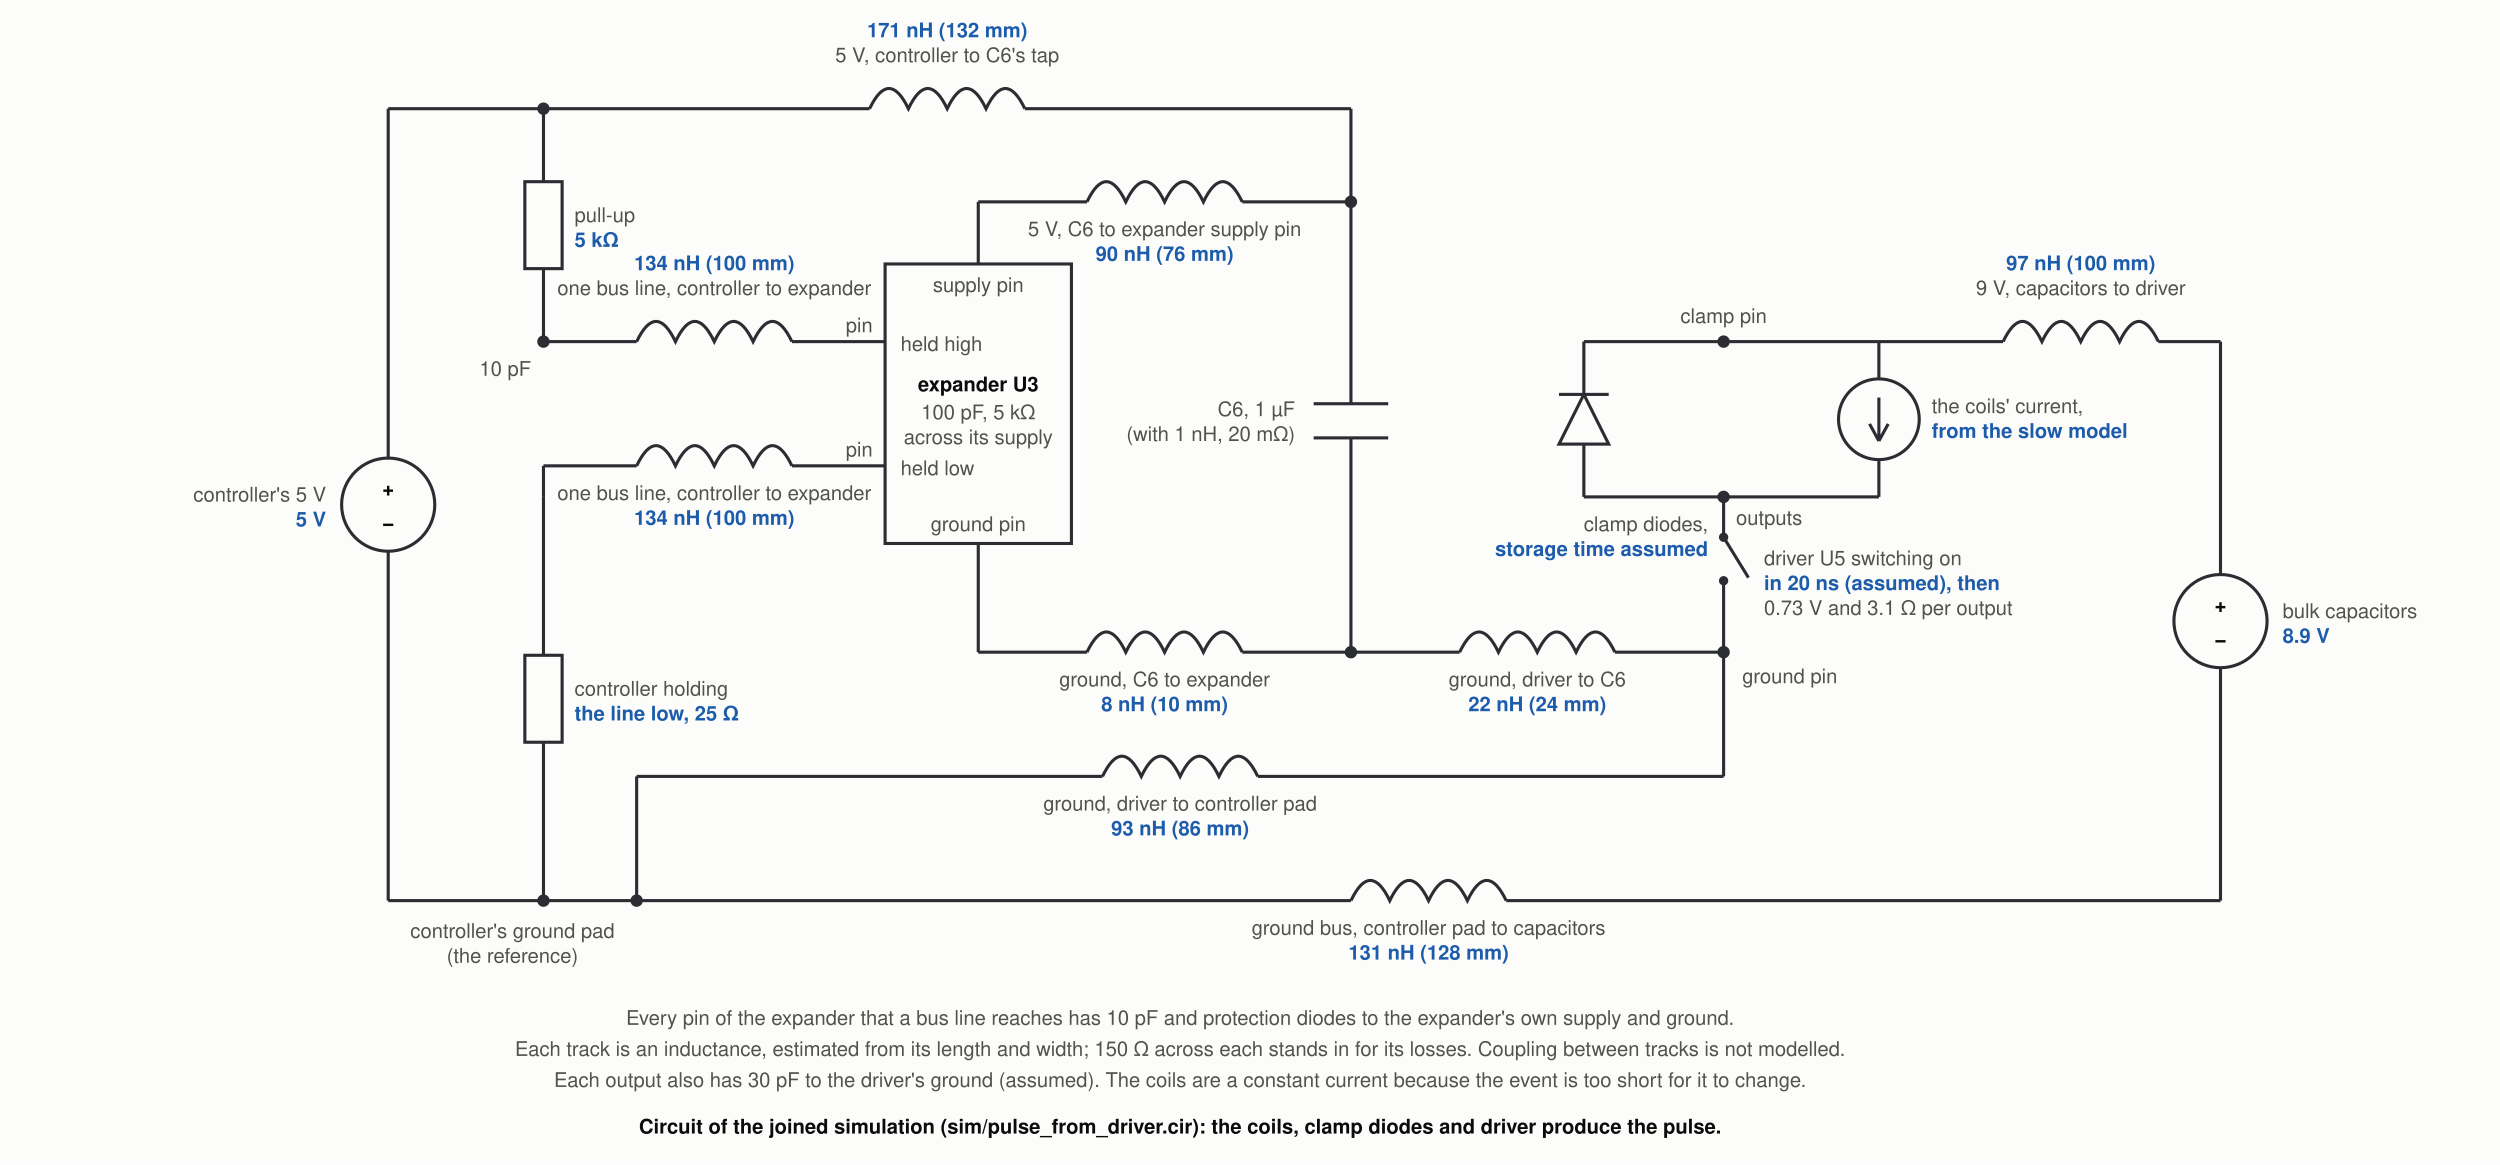
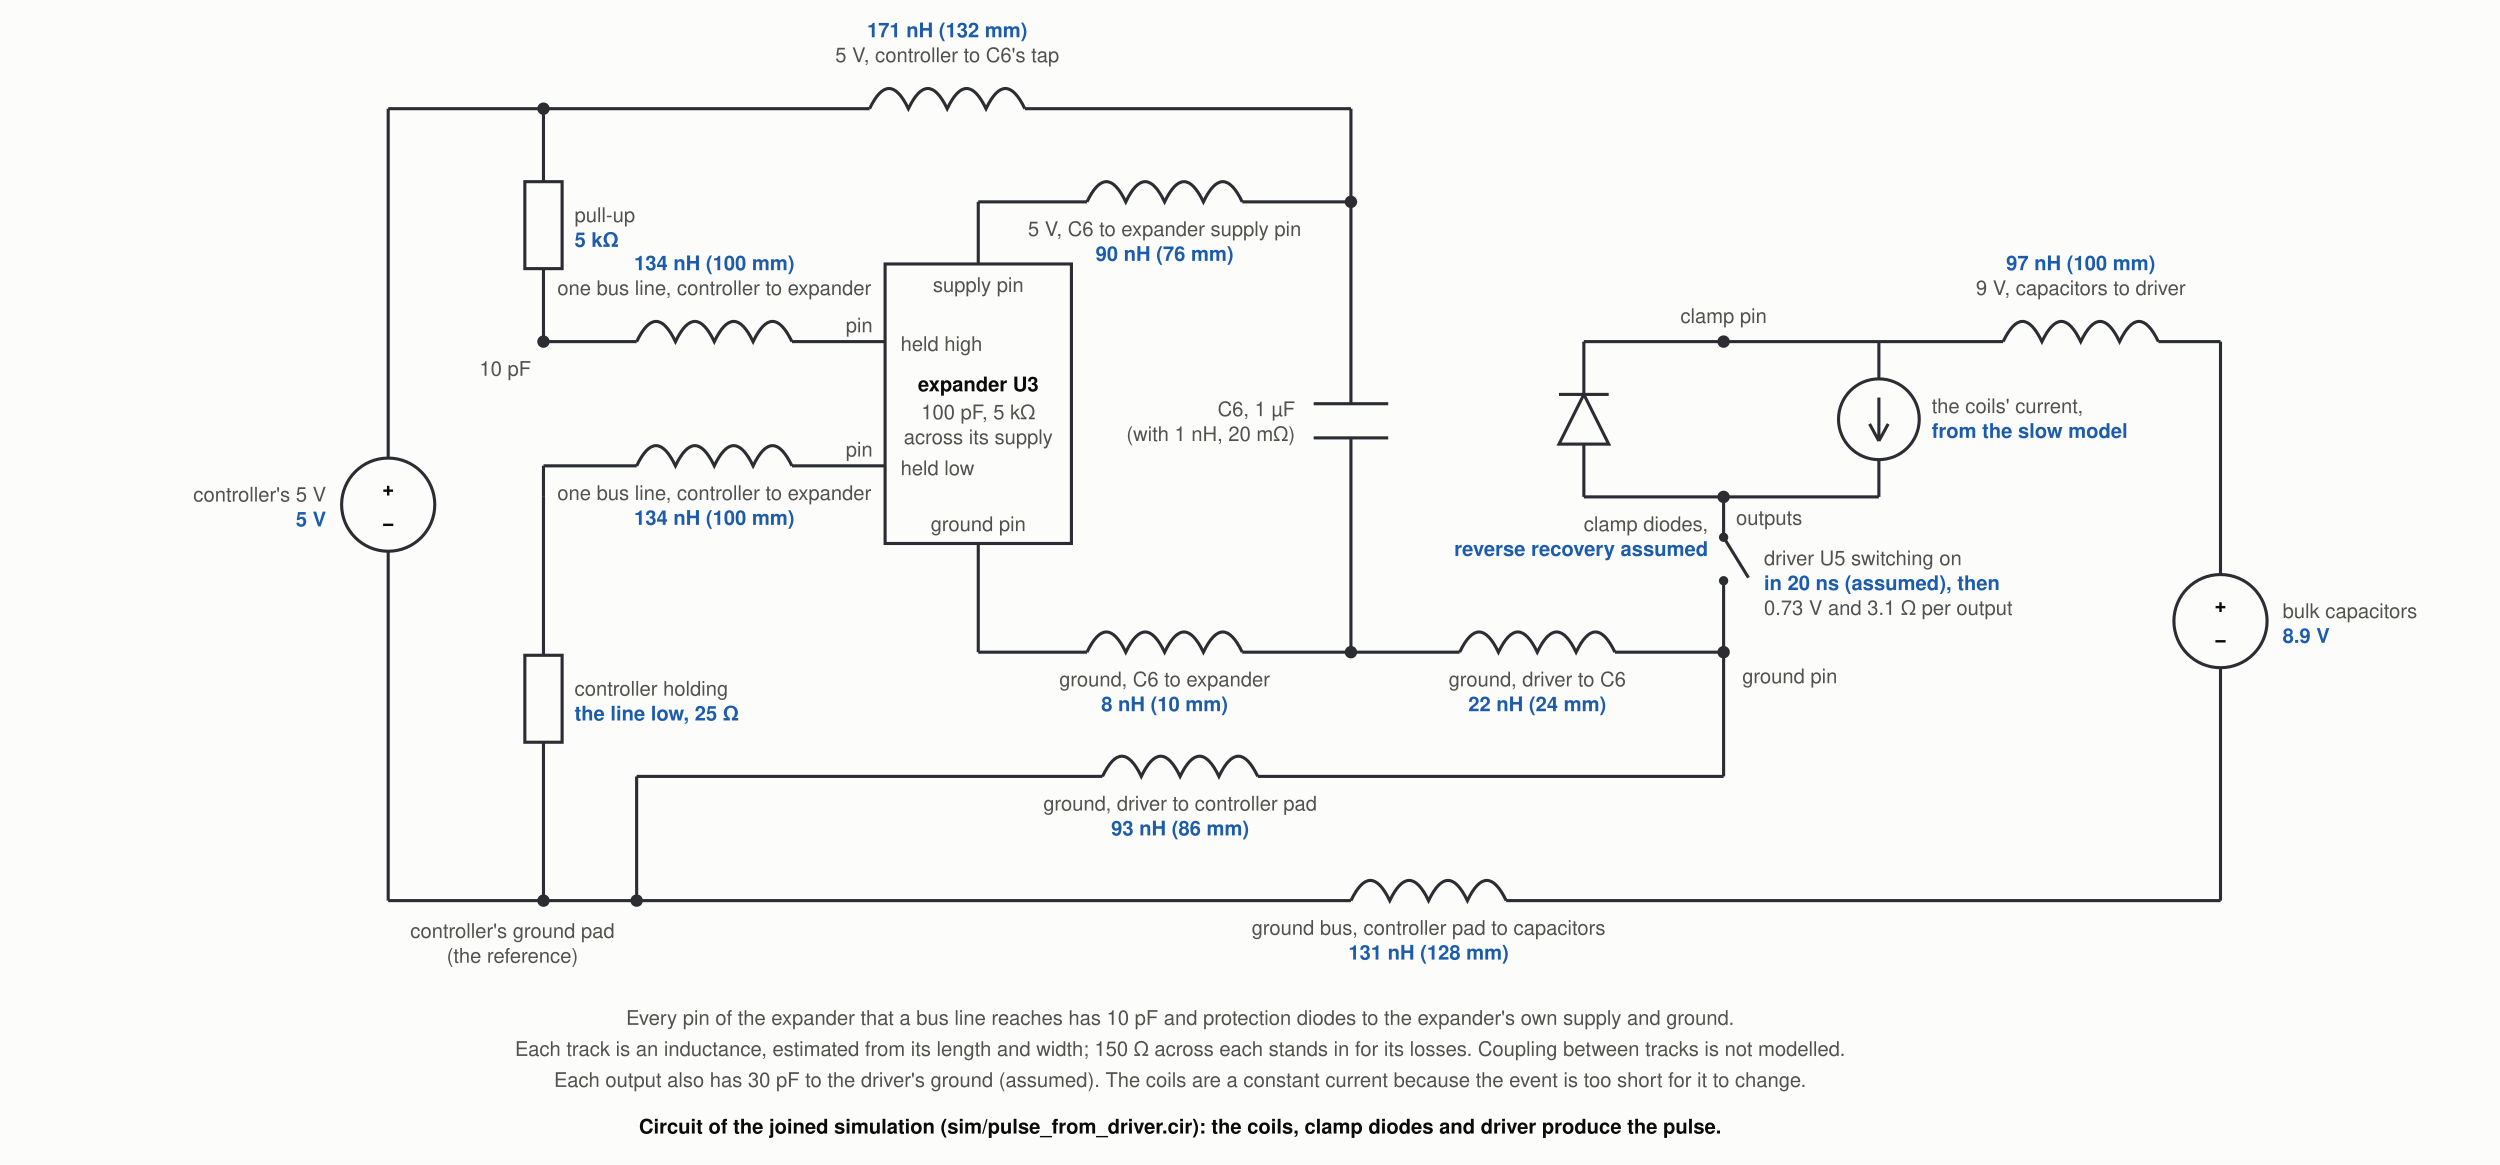
<svg xmlns="http://www.w3.org/2000/svg" viewBox="-110 -20 1610 750" font-family="system-ui, Helvetica, Arial, sans-serif" font-size="13">
  <style>.t{fill:#0b0b0b;font-weight:600}.s{fill:#52514e}.v{fill:#1c5cab;font-weight:600}</style>
  <rect x="-110" y="-20" width="1610" height="750" fill="#fcfcfb" />
  <path stroke="#2b2d33" stroke-width="2" fill="none" d="M140 50 L140 275" />
  <path stroke="#2b2d33" stroke-width="2" fill="none" d="M140 335 L140 560" />
  <circle stroke="#2b2d33" stroke-width="2" fill="#fcfcfb" cx="140" cy="305" r="30" />
  <text class="t" x="140" y="299" text-anchor="middle">+</text>
  <text class="t" x="140" y="321" text-anchor="middle">−</text>
  <text class="s" x="100" y="303" text-anchor="end">controller's 5 V</text>
  <text class="v" x="100" y="319" text-anchor="end">5 V</text>
  <path stroke="#2b2d33" stroke-width="2" fill="none" d="M140 50 L240 50" />
  <path stroke="#2b2d33" stroke-width="2" fill="none" d="M240 50 L450 50" />
  <path stroke="#2b2d33" stroke-width="2" fill="none" d="M550 50 L760 50" />
  <path stroke="#2b2d33" stroke-width="2" fill="none" d="M450 50 q12.5 -26 25 0 q12.5 -26 25 0 q12.5 -26 25 0 q12.5 -26 25 0" />
  <text class="s" x="500" y="20" text-anchor="middle">5 V, controller to C6's tap</text>
  <text class="v" x="500" y="4" text-anchor="middle">171 nH (132 mm)</text>
  <circle cx="240" cy="50" r="4" fill="#2b2d33" />
  <path stroke="#2b2d33" stroke-width="2" fill="none" d="M760 50 L760 110" />
  <circle cx="760" cy="110" r="4" fill="#2b2d33" />
  <path stroke="#2b2d33" stroke-width="2" fill="none" d="M520 110 L590 110" />
  <path stroke="#2b2d33" stroke-width="2" fill="none" d="M690 110 L760 110" />
  <path stroke="#2b2d33" stroke-width="2" fill="none" d="M590 110 q12.5 -26 25 0 q12.5 -26 25 0 q12.5 -26 25 0 q12.5 -26 25 0" />
  <text class="s" x="640" y="132" text-anchor="middle">5 V, C6 to expander supply pin</text>
  <text class="v" x="640" y="148" text-anchor="middle">90 nH (76 mm)</text>
  <path stroke="#2b2d33" stroke-width="2" fill="none" d="M520 110 L520 150" />
  <path stroke="#2b2d33" stroke-width="2" fill="none" d="M760 110 L760 240" />
  <path stroke="#2b2d33" stroke-width="2" fill="none" d="M760 262 L760 400" />
  <path stroke="#2b2d33" stroke-width="2" fill="none" d="M736 240 H784 M736 262 H784" />
  <text class="s" x="724" y="248" text-anchor="end">C6, 1 µF</text>
  <text class="s" x="724" y="264" text-anchor="end">(with 1 nH, 20 mΩ)</text>
  <rect stroke="#2b2d33" stroke-width="2" fill="#fcfcfb" x="460" y="150" width="120" height="180" />
  <text class="t" x="520" y="232" text-anchor="middle">expander U3</text>
  <text class="s" x="520" y="250" text-anchor="middle">100 pF, 5 kΩ</text>
  <text class="s" x="520" y="266" text-anchor="middle">across its supply</text>
  <text class="s" x="520" y="168" text-anchor="middle">supply pin</text>
  <text class="s" x="520" y="322" text-anchor="middle">ground pin</text>
  <path stroke="#2b2d33" stroke-width="2" fill="none" d="M520 330 L520 400" />
  <path stroke="#2b2d33" stroke-width="2" fill="none" d="M520 400 L590 400" />
  <path stroke="#2b2d33" stroke-width="2" fill="none" d="M690 400 L760 400" />
  <path stroke="#2b2d33" stroke-width="2" fill="none" d="M590 400 q12.5 -26 25 0 q12.5 -26 25 0 q12.5 -26 25 0 q12.5 -26 25 0" />
  <text class="s" x="640" y="422" text-anchor="middle">ground, C6 to expander</text>
  <text class="v" x="640" y="438" text-anchor="middle">8 nH (10 mm)</text>
  <circle cx="760" cy="400" r="4" fill="#2b2d33" />
  <path stroke="#2b2d33" stroke-width="2" fill="none" d="M760 400 L830 400" />
  <path stroke="#2b2d33" stroke-width="2" fill="none" d="M930 400 L1000 400" />
  <path stroke="#2b2d33" stroke-width="2" fill="none" d="M830 400 q12.5 -26 25 0 q12.5 -26 25 0 q12.5 -26 25 0 q12.5 -26 25 0" />
  <text class="s" x="880" y="422" text-anchor="middle">ground, driver to C6</text>
  <text class="v" x="880" y="438" text-anchor="middle">22 nH (24 mm)</text>
  <circle cx="1000" cy="400" r="4" fill="#2b2d33" />
  <path stroke="#2b2d33" stroke-width="2" fill="none" d="M910 200 L1100 200" />
  <circle cx="1000" cy="200" r="4" fill="#2b2d33" />
  <text class="s" x="1000" y="188" text-anchor="middle">clamp pin</text>
  <path stroke="#2b2d33" stroke-width="2" fill="none" d="M910 300 L1100 300" />
  <circle cx="1000" cy="300" r="4" fill="#2b2d33" />
  <text class="s" x="1008" y="318" text-anchor="start">outputs</text>
  <path stroke="#2b2d33" stroke-width="2" fill="none" d="M910 300 L910 266" />
  <path stroke="#2b2d33" stroke-width="2" fill="none" d="M910 234 L910 200" />
  <path stroke="#2b2d33" stroke-width="2" fill="#fcfcfb" d="M894 266 H926 L910 234 Z" />
  <path stroke="#2b2d33" stroke-width="2" fill="none" d="M894 234 H926" />
  <text class="s" x="990" y="322" text-anchor="end">clamp diodes,</text>
-   <text class="v" x="990" y="338" text-anchor="end">storage time assumed</text>
+   <text class="v" x="990" y="338" text-anchor="end">reverse recovery assumed</text>
  <circle stroke="#2b2d33" stroke-width="2" fill="#fcfcfb" cx="1100" cy="250" r="26" />
  <path stroke="#2b2d33" stroke-width="2" fill="none" d="M1100 236 V264 M1100 264 l-6 -11 M1100 264 l6 -11" />
  <path stroke="#2b2d33" stroke-width="2" fill="none" d="M1100 200 L1100 224" />
  <path stroke="#2b2d33" stroke-width="2" fill="none" d="M1100 276 L1100 300" />
  <text class="s" x="1134" y="246" text-anchor="start">the coils' current,</text>
  <text class="v" x="1134" y="262" text-anchor="start">from the slow model</text>
  <path stroke="#2b2d33" stroke-width="2" fill="none" d="M1000 300 L1000 326" />
  <path stroke="#2b2d33" stroke-width="2" fill="none" d="M1000 326 L1016 352" />
  <circle cx="1000" cy="326" r="3" fill="#2b2d33" />
  <circle cx="1000" cy="354" r="3" fill="#2b2d33" />
  <path stroke="#2b2d33" stroke-width="2" fill="none" d="M1000 354 L1000 400" />
  <text class="s" x="1026" y="344" text-anchor="start">driver U5 switching on</text>
  <text class="v" x="1026" y="360" text-anchor="start">in 20 ns (assumed), then</text>
  <text class="s" x="1026" y="376" text-anchor="start">0.73 V and 3.1 Ω per output</text>
  <text class="s" x="1012" y="420" text-anchor="start">ground pin</text>
  <path stroke="#2b2d33" stroke-width="2" fill="none" d="M1100 200 L1140 200" />
  <path stroke="#2b2d33" stroke-width="2" fill="none" d="M1140 200 L1180 200" />
  <path stroke="#2b2d33" stroke-width="2" fill="none" d="M1280 200 L1320 200" />
  <path stroke="#2b2d33" stroke-width="2" fill="none" d="M1180 200 q12.5 -26 25 0 q12.5 -26 25 0 q12.5 -26 25 0 q12.5 -26 25 0" />
  <text class="s" x="1230" y="170" text-anchor="middle">9 V, capacitors to driver</text>
  <text class="v" x="1230" y="154" text-anchor="middle">97 nH (100 mm)</text>
  <path stroke="#2b2d33" stroke-width="2" fill="none" d="M1320 200 L1320 350" />
  <path stroke="#2b2d33" stroke-width="2" fill="none" d="M1320 410 L1320 560" />
  <circle stroke="#2b2d33" stroke-width="2" fill="#fcfcfb" cx="1320" cy="380" r="30" />
  <text class="t" x="1320" y="374" text-anchor="middle">+</text>
  <text class="t" x="1320" y="396" text-anchor="middle">−</text>
  <text class="s" x="1360" y="378" text-anchor="start">bulk capacitors</text>
  <text class="v" x="1360" y="394" text-anchor="start">8.9 V</text>
  <path stroke="#2b2d33" stroke-width="2" fill="none" d="M1000 400 L1000 480" />
  <path stroke="#2b2d33" stroke-width="2" fill="none" d="M300 480 L600 480" />
  <path stroke="#2b2d33" stroke-width="2" fill="none" d="M700 480 L1000 480" />
  <path stroke="#2b2d33" stroke-width="2" fill="none" d="M600 480 q12.5 -26 25 0 q12.5 -26 25 0 q12.5 -26 25 0 q12.5 -26 25 0" />
  <text class="s" x="650" y="502" text-anchor="middle">ground, driver to controller pad</text>
  <text class="v" x="650" y="518" text-anchor="middle">93 nH (86 mm)</text>
  <path stroke="#2b2d33" stroke-width="2" fill="none" d="M300 480 L300 560" />
  <circle cx="300" cy="560" r="4" fill="#2b2d33" />
  <path stroke="#2b2d33" stroke-width="2" fill="none" d="M140 560 L300 560" />
  <path stroke="#2b2d33" stroke-width="2" fill="none" d="M300 560 L760 560" />
  <path stroke="#2b2d33" stroke-width="2" fill="none" d="M860 560 L1320 560" />
  <path stroke="#2b2d33" stroke-width="2" fill="none" d="M760 560 q12.5 -26 25 0 q12.5 -26 25 0 q12.5 -26 25 0 q12.5 -26 25 0" />
  <text class="s" x="810" y="582" text-anchor="middle">ground bus, controller pad to capacitors</text>
  <text class="v" x="810" y="598" text-anchor="middle">131 nH (128 mm)</text>
  <text class="s" x="220" y="584" text-anchor="middle">controller's ground pad</text>
  <text class="s" x="220" y="600" text-anchor="middle">(the reference)</text>
  <path stroke="#2b2d33" stroke-width="2" fill="none" d="M240 50 L240 97" />
  <path stroke="#2b2d33" stroke-width="2" fill="none" d="M240 153 L240 200" />
  <rect stroke="#2b2d33" stroke-width="2" fill="#fcfcfb" x="228" y="97" width="24" height="56" />
  <text class="s" x="260" y="123" text-anchor="start">pull-up</text>
  <text class="v" x="260" y="139" text-anchor="start">5 kΩ</text>
  <path stroke="#2b2d33" stroke-width="2" fill="none" d="M240 200 L300 200" />
  <path stroke="#2b2d33" stroke-width="2" fill="none" d="M400 200 L460 200" />
  <path stroke="#2b2d33" stroke-width="2" fill="none" d="M300 200 q12.5 -26 25 0 q12.5 -26 25 0 q12.5 -26 25 0 q12.5 -26 25 0" />
  <text class="s" x="350" y="170" text-anchor="middle">one bus line, controller to expander</text>
  <text class="v" x="350" y="154" text-anchor="middle">134 nH (100 mm)</text>
  <circle cx="240" cy="200" r="4" fill="#2b2d33" />
  <text class="s" x="232" y="222" text-anchor="end">10 pF</text>
  <path stroke="#2b2d33" stroke-width="2" fill="none" d="M240 280 L240 300" />
  <path stroke="#2b2d33" stroke-width="2" fill="none" d="M240 300 L240 402" />
  <path stroke="#2b2d33" stroke-width="2" fill="none" d="M240 458 L240 560" />
  <rect stroke="#2b2d33" stroke-width="2" fill="#fcfcfb" x="228" y="402" width="24" height="56" />
  <text class="s" x="260" y="428" text-anchor="start">controller holding</text>
  <text class="v" x="260" y="444" text-anchor="start">the line low, 25 Ω</text>
  <circle cx="240" cy="560" r="4" fill="#2b2d33" />
  <path stroke="#2b2d33" stroke-width="2" fill="none" d="M240 280 L300 280" />
  <path stroke="#2b2d33" stroke-width="2" fill="none" d="M400 280 L460 280" />
  <path stroke="#2b2d33" stroke-width="2" fill="none" d="M300 280 q12.5 -26 25 0 q12.5 -26 25 0 q12.5 -26 25 0 q12.5 -26 25 0" />
  <text class="s" x="350" y="302" text-anchor="middle">one bus line, controller to expander</text>
  <text class="v" x="350" y="318" text-anchor="middle">134 nH (100 mm)</text>
  <text class="s" x="452" y="194" text-anchor="end">pin</text>
  <text class="s" x="452" y="274" text-anchor="end">pin</text>
  <text class="s" x="470" y="206" text-anchor="start">held high</text>
  <text class="s" x="470" y="286" text-anchor="start">held low</text>
  <text class="s" x="650" y="640" text-anchor="middle">Every pin of the expander that a bus line reaches has 10 pF and protection diodes to the expander's own supply and ground.</text>
  <text class="s" x="650" y="660" text-anchor="middle">Each track is an inductance, estimated from its length and width; 150 Ω across each stands in for its losses. Coupling between tracks is not modelled.</text>
  <text class="s" x="650" y="680" text-anchor="middle">Each output also has 30 pF to the driver's ground (assumed). The coils are a constant current because the event is too short for it to change.</text>
  <text class="t" x="650" y="710" text-anchor="middle">Circuit of the joined simulation (sim/pulse_from_driver.cir): the coils, clamp diodes and driver produce the pulse.</text>
</svg>
